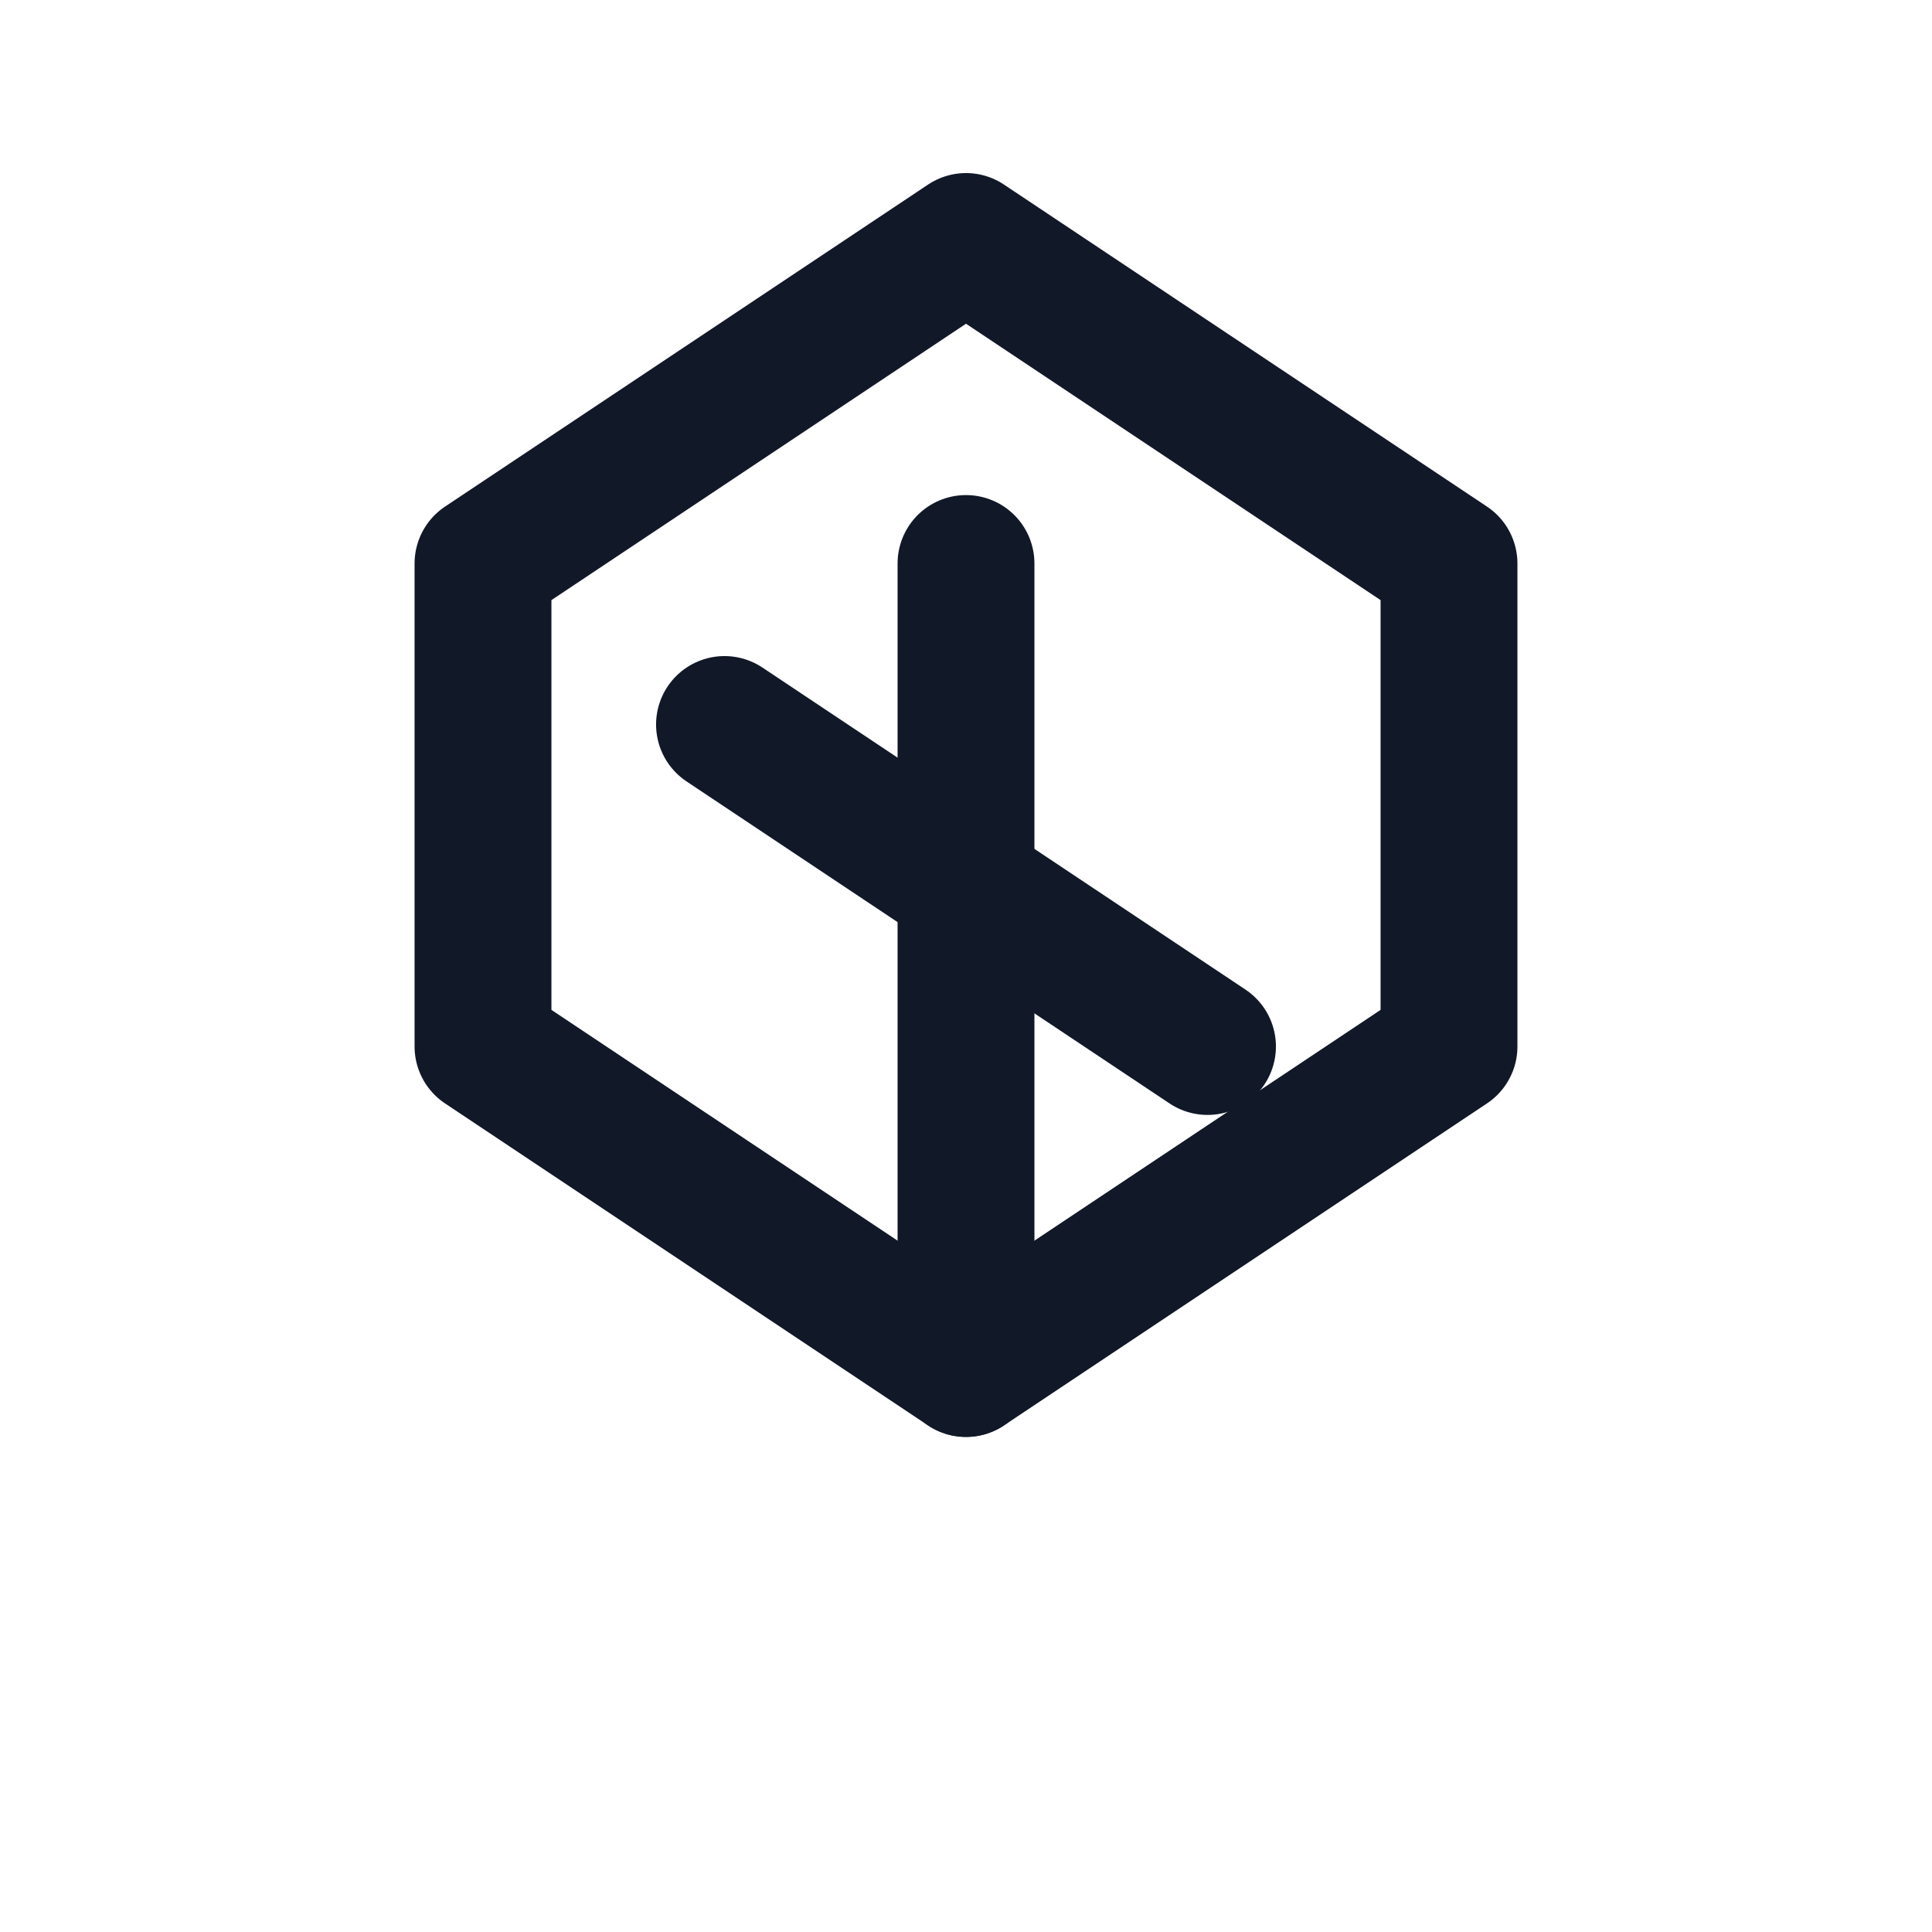
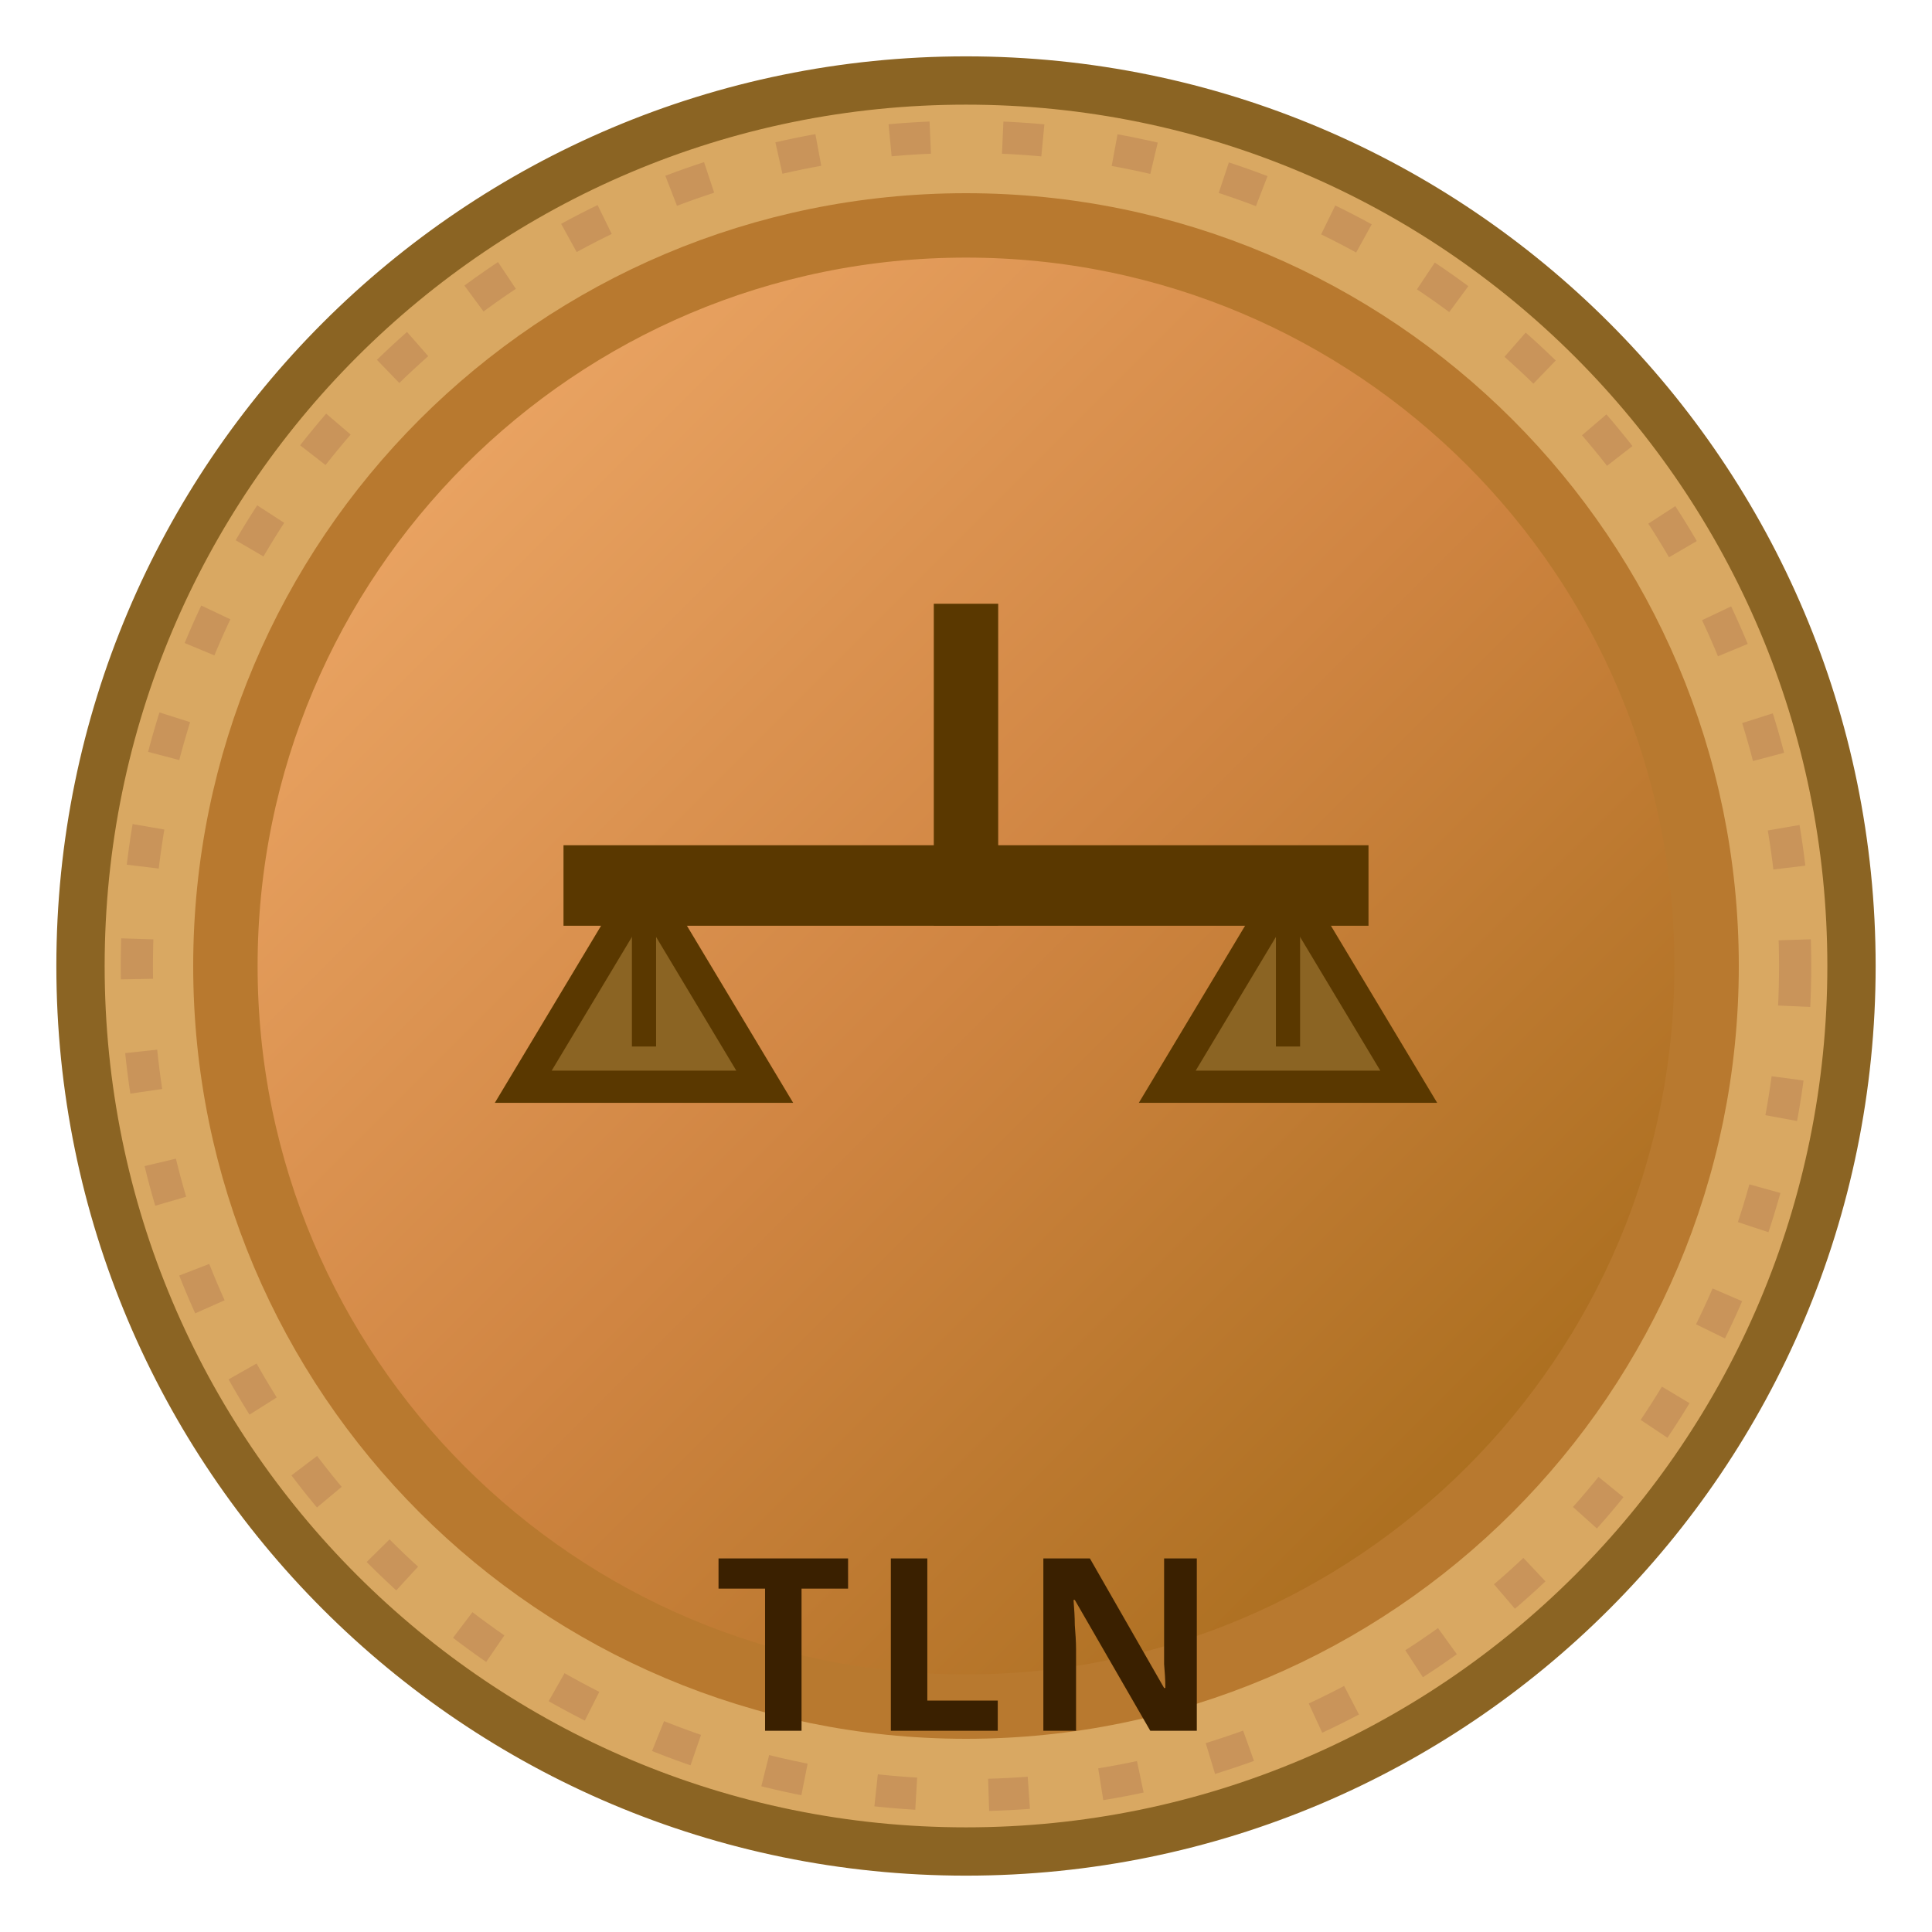
- <svg xmlns="http://www.w3.org/2000/svg" viewBox="0 0 24 24" role="img" aria-label="asset-tln">
-   <g fill="none" stroke="#111827" stroke-width="1.7" stroke-linecap="round" stroke-linejoin="round">
-     <path d="M12 3 18 7v6l-6 4-6-4V7z" />
-     <path d="M12 7v10" />
-     <path d="M9 9l6 4" />
+ <svg xmlns="http://www.w3.org/2000/svg" viewBox="0 0 24 24" width="24" height="24" role="img" aria-label="TLN Talanton">
+   <defs>
+     <linearGradient id="bronzeTLNLight" x1="0%" y1="0%" x2="100%" y2="100%">
+       <stop offset="0%" stop-color="#f4b070" />
+       <stop offset="50%" stop-color="#d08542" />
+       <stop offset="100%" stop-color="#9b6510" />
+     </linearGradient>
+   </defs>
+   <circle cx="12" cy="12" r="11" fill="#d9a862" stroke="#8b6423" stroke-width="0.6" />
+   <circle cx="12" cy="12" r="9.2" fill="url(#bronzeTLNLight)" stroke="#b8792f" stroke-width="0.8" />
+   <g transform="translate(12, 11)">
+     <rect x="-5" y="-0.5" width="10" height="1" fill="#5a3800" />
+     <path d="M -4 0 L -5.5 2.5 L -2.5 2.5 Z" fill="#8b6423" stroke="#5a3800" stroke-width="0.4" />
+     <path d="M 4 0 L 2.5 2.5 L 5.5 2.5 Z" fill="#8b6423" stroke="#5a3800" stroke-width="0.4" />
+     <rect x="-0.4" y="-3.5" width="0.8" height="4" fill="#5a3800" />
+     <line x1="-4" y1="0" x2="-4" y2="2" stroke="#5a3800" stroke-width="0.3" />
+     <line x1="4" y1="0" x2="4" y2="2" stroke="#5a3800" stroke-width="0.3" />
  </g>
+   <text x="12" y="21.5" font-family="'Noto Sans', 'Segoe UI', sans-serif" font-size="3" text-anchor="middle" fill="#3a2000" font-weight="600" letter-spacing="0.2">TLN</text>
+   <circle cx="12" cy="12" r="10.3" fill="none" stroke="#c9945a" stroke-width="0.4" stroke-dasharray="0.5 0.9" />
</svg>
